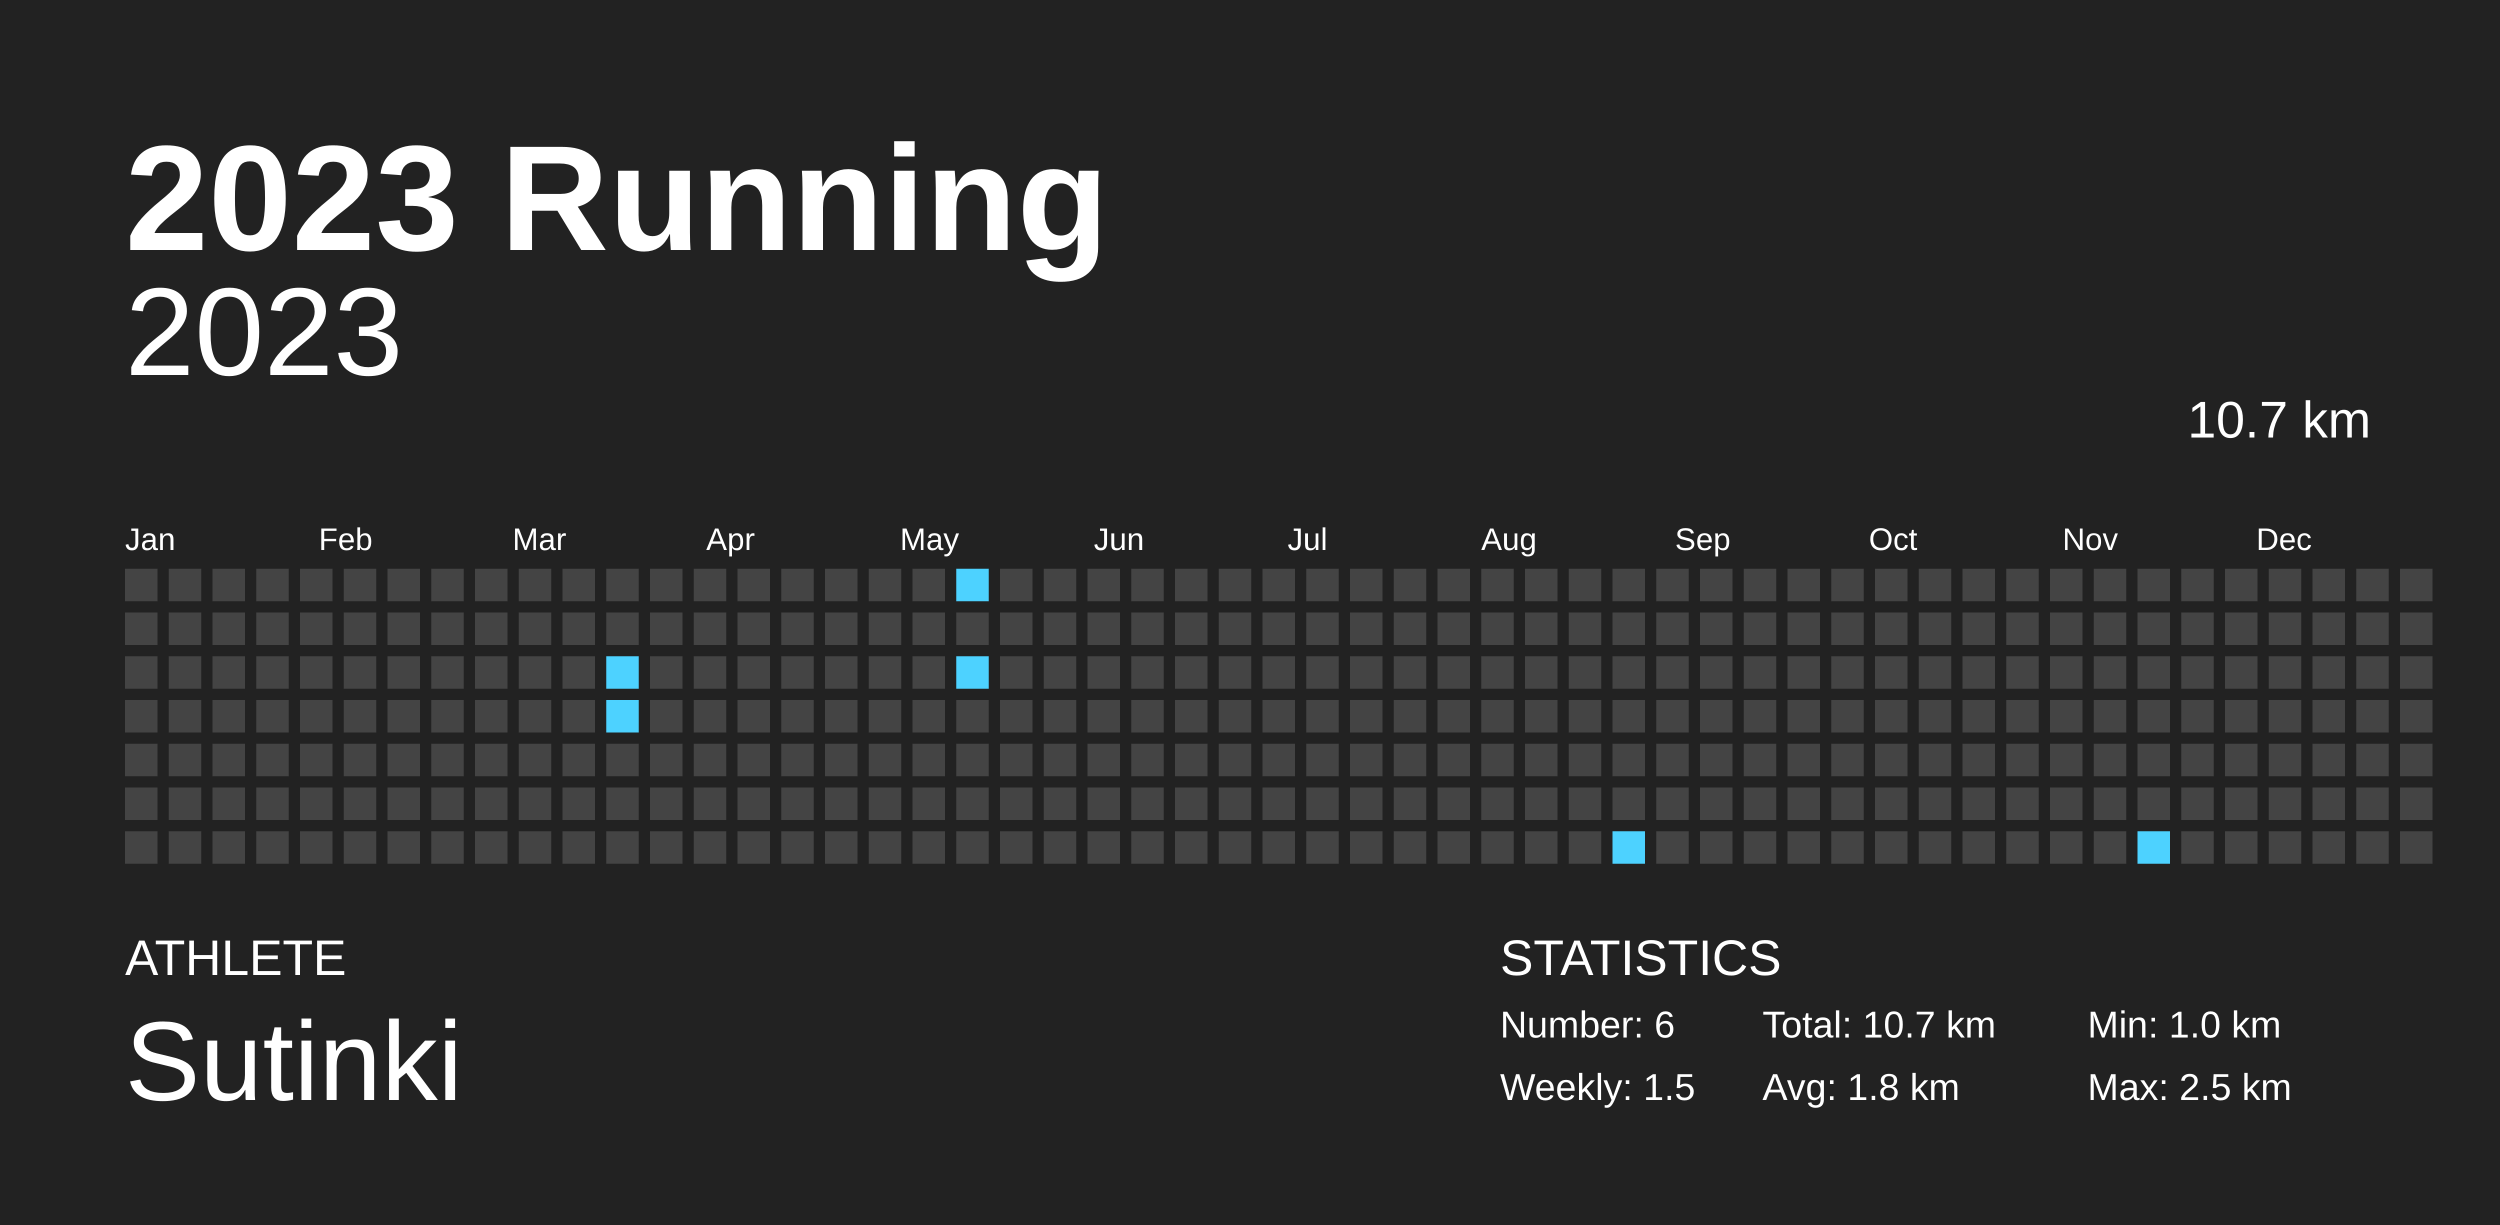
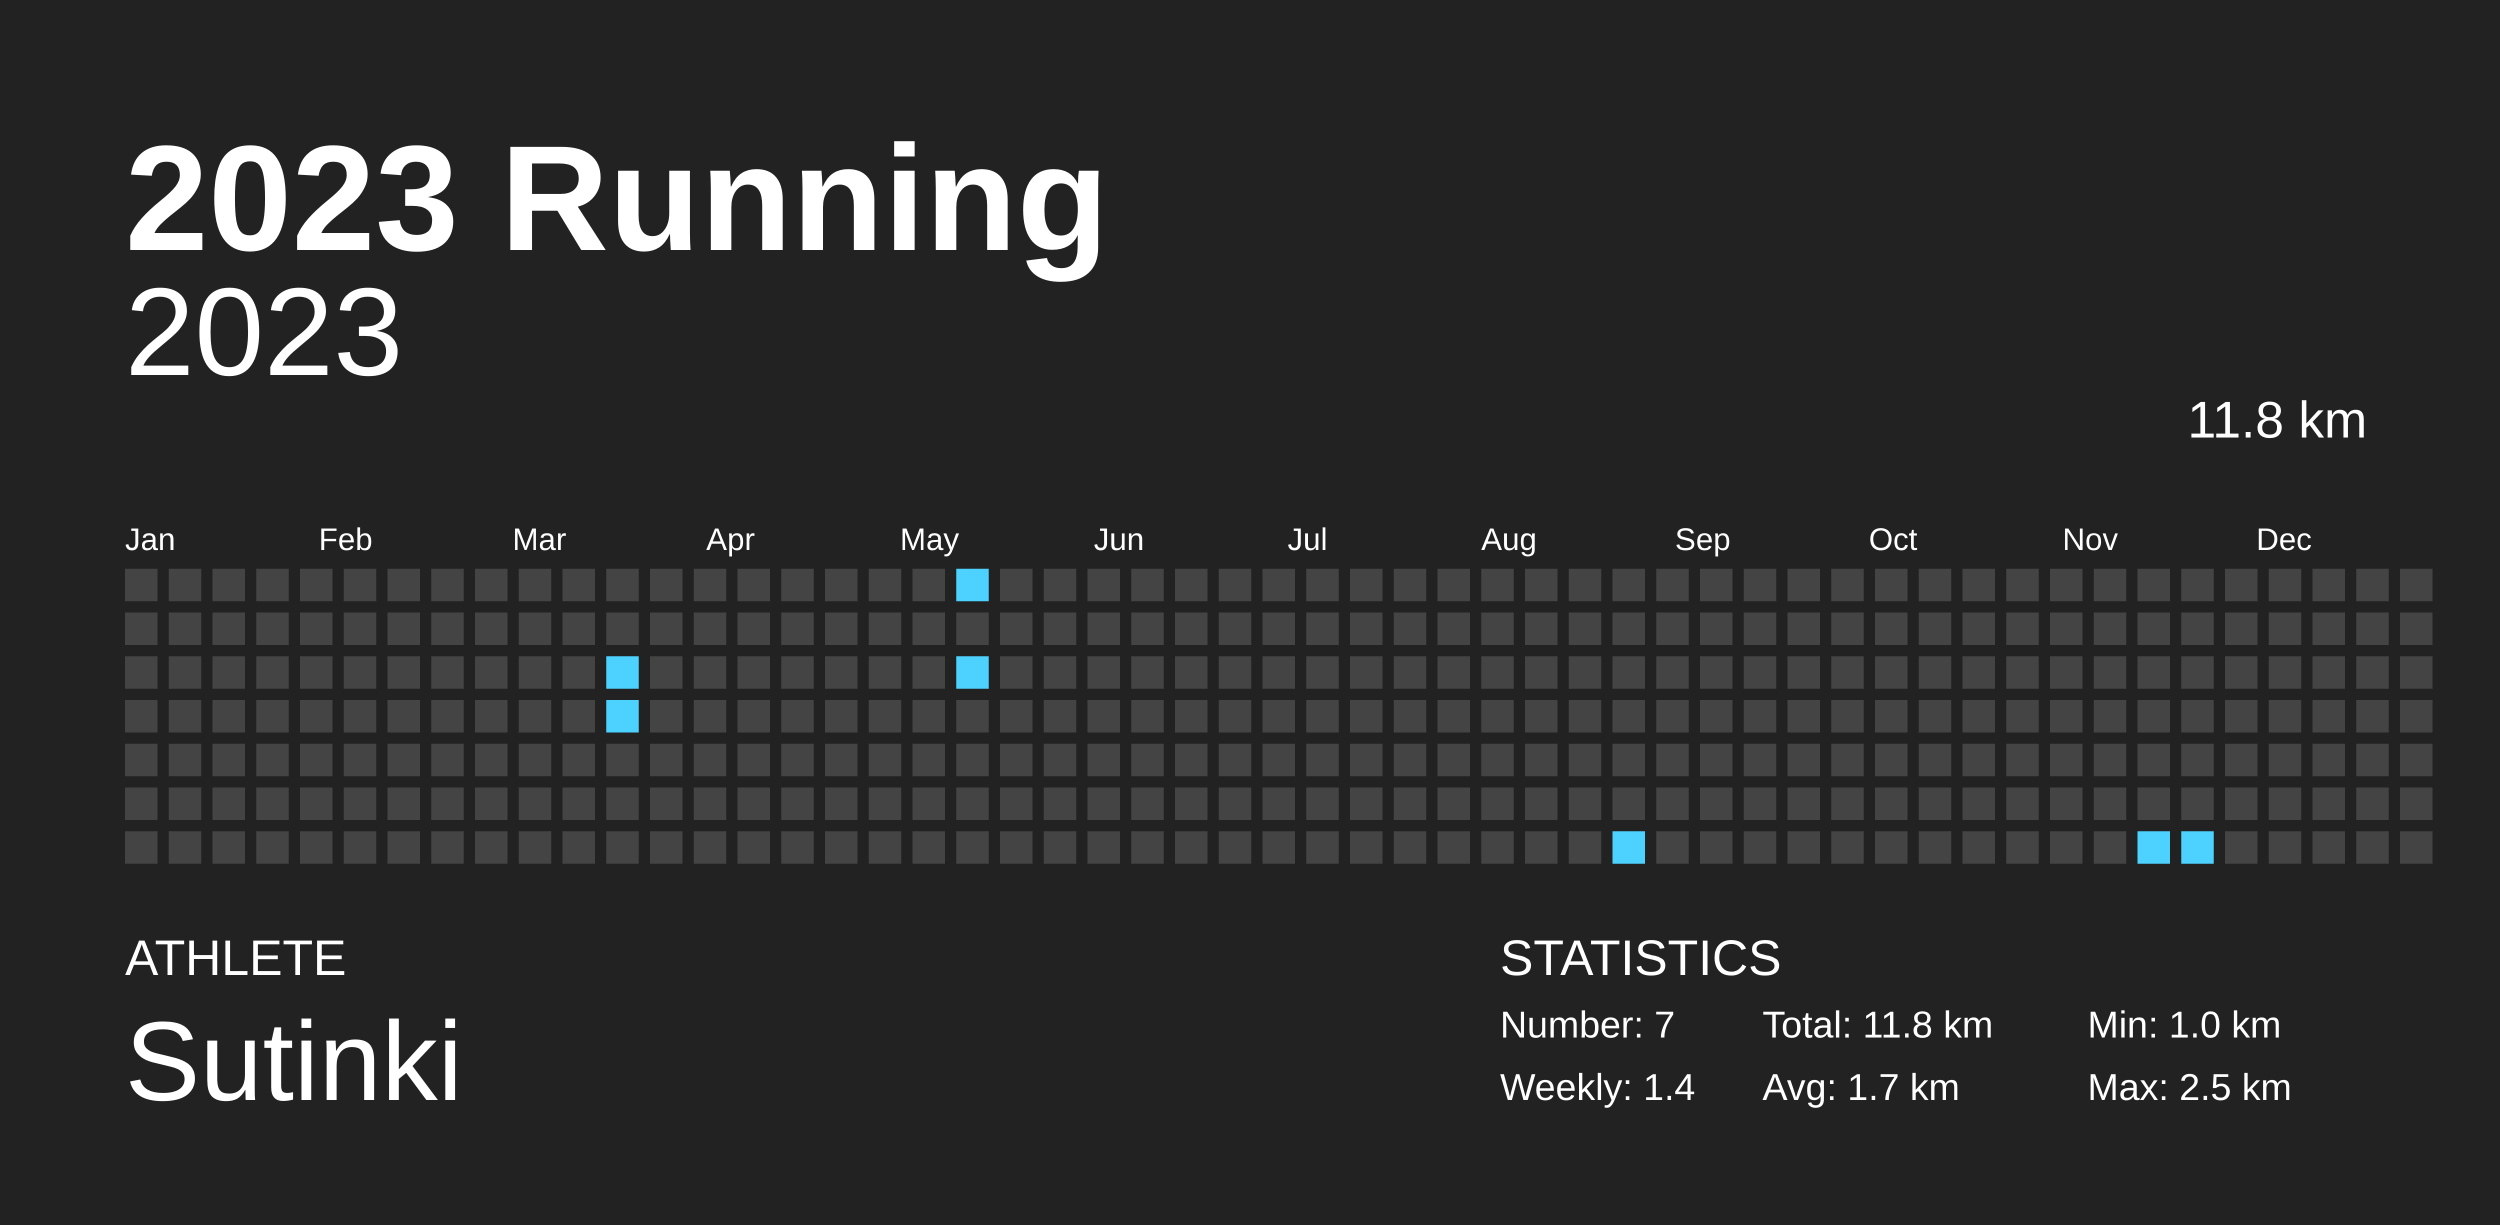
<svg xmlns="http://www.w3.org/2000/svg" baseProfile="full" height="98mm" version="1.1" viewBox="0,0,200,98" width="200mm">
  <defs />
  <rect fill="#222222" height="98" width="200" x="0" y="0" />
  <text fill="#FFFFFF" style="font-size:12px; font-family:Arial; font-weight:bold;" x="10" y="20">2023 Running</text>
  <text fill="#FFFFFF" style="font-size:4px; font-family:Arial" x="10" y="78">ATHLETE</text>
  <text fill="#FFFFFF" style="font-size:9px; font-family:Arial" x="10" y="88">Sutinki</text>
  <text fill="#FFFFFF" style="font-size:4px; font-family:Arial" x="120" y="78">STATISTICS</text>
-   <text fill="#FFFFFF" style="font-size:3px; font-family:Arial" x="120" y="83">Number: 6</text>
-   <text fill="#FFFFFF" style="font-size:3px; font-family:Arial" x="120" y="88">Weekly: 1.5</text>
-   <text fill="#FFFFFF" style="font-size:3px; font-family:Arial" x="141" y="83">Total: 10.7 km</text>
-   <text fill="#FFFFFF" style="font-size:3px; font-family:Arial" x="141" y="88">Avg: 1.8 km</text>
+   <text fill="#FFFFFF" style="font-size:3px; font-family:Arial" x="120" y="83">Number: 7</text>
+   <text fill="#FFFFFF" style="font-size:3px; font-family:Arial" x="120" y="88">Weekly: 1.4</text>
+   <text fill="#FFFFFF" style="font-size:3px; font-family:Arial" x="141" y="83">Total: 11.8 km</text>
+   <text fill="#FFFFFF" style="font-size:3px; font-family:Arial" x="141" y="88">Avg: 1.7 km</text>
  <text fill="#FFFFFF" style="font-size:3px; font-family:Arial" x="167" y="83">Min: 1.0 km</text>
  <text fill="#FFFFFF" style="font-size:3px; font-family:Arial" x="167" y="88">Max: 2.5 km</text>
  <text alignment-baseline="hanging" fill="#FFFFFF" style="font-size:10.0px; font-family:Arial;" x="10" y="30">2023</text>
-   <text alignment-baseline="hanging" fill="#FFFFFF" style="font-size:4.125px; font-family:Arial;" x="175" y="35">10.7 km</text>
+   <text alignment-baseline="hanging" fill="#FFFFFF" style="font-size:4.125px; font-family:Arial;" x="175" y="35">11.8 km</text>
  <text fill="#FFFFFF" style="font-size:2.5px; font-family:Arial" x="10.0" y="44">Jan</text>
  <text fill="#FFFFFF" style="font-size:2.5px; font-family:Arial" x="25.5" y="44">Feb</text>
  <text fill="#FFFFFF" style="font-size:2.5px; font-family:Arial" x="41.0" y="44">Mar</text>
  <text fill="#FFFFFF" style="font-size:2.5px; font-family:Arial" x="56.5" y="44">Apr</text>
  <text fill="#FFFFFF" style="font-size:2.5px; font-family:Arial" x="72.0" y="44">May</text>
  <text fill="#FFFFFF" style="font-size:2.5px; font-family:Arial" x="87.5" y="44">Jun</text>
  <text fill="#FFFFFF" style="font-size:2.5px; font-family:Arial" x="103.0" y="44">Jul</text>
  <text fill="#FFFFFF" style="font-size:2.5px; font-family:Arial" x="118.5" y="44">Aug</text>
  <text fill="#FFFFFF" style="font-size:2.5px; font-family:Arial" x="134.0" y="44">Sep</text>
  <text fill="#FFFFFF" style="font-size:2.5px; font-family:Arial" x="149.5" y="44">Oct</text>
  <text fill="#FFFFFF" style="font-size:2.5px; font-family:Arial" x="165.0" y="44">Nov</text>
  <text fill="#FFFFFF" style="font-size:2.5px; font-family:Arial" x="180.5" y="44">Dec</text>
  <rect fill="#444444" height="2.6" width="2.6" x="10.0" y="45.5" />
  <rect fill="#444444" height="2.6" width="2.6" x="10.0" y="49.0" />
  <rect fill="#444444" height="2.6" width="2.6" x="10.0" y="52.5" />
  <rect fill="#444444" height="2.6" width="2.6" x="10.0" y="56.0" />
  <rect fill="#444444" height="2.6" width="2.6" x="10.0" y="59.5" />
  <rect fill="#444444" height="2.6" width="2.6" x="10.0" y="63.0" />
  <rect fill="#444444" height="2.6" width="2.6" x="10.0" y="66.5" />
  <rect fill="#444444" height="2.6" width="2.6" x="13.5" y="45.5" />
  <rect fill="#444444" height="2.6" width="2.6" x="13.5" y="49.0" />
  <rect fill="#444444" height="2.6" width="2.6" x="13.5" y="52.5" />
  <rect fill="#444444" height="2.6" width="2.6" x="13.5" y="56.0" />
  <rect fill="#444444" height="2.6" width="2.6" x="13.5" y="59.5" />
  <rect fill="#444444" height="2.6" width="2.6" x="13.5" y="63.0" />
  <rect fill="#444444" height="2.6" width="2.6" x="13.5" y="66.5" />
  <rect fill="#444444" height="2.6" width="2.6" x="17.0" y="45.5" />
  <rect fill="#444444" height="2.6" width="2.6" x="17.0" y="49.0" />
  <rect fill="#444444" height="2.6" width="2.6" x="17.0" y="52.5" />
  <rect fill="#444444" height="2.6" width="2.6" x="17.0" y="56.0" />
  <rect fill="#444444" height="2.6" width="2.6" x="17.0" y="59.5" />
  <rect fill="#444444" height="2.6" width="2.6" x="17.0" y="63.0" />
  <rect fill="#444444" height="2.6" width="2.6" x="17.0" y="66.5" />
  <rect fill="#444444" height="2.6" width="2.6" x="20.5" y="45.5" />
  <rect fill="#444444" height="2.6" width="2.6" x="20.5" y="49.0" />
  <rect fill="#444444" height="2.6" width="2.6" x="20.5" y="52.5" />
  <rect fill="#444444" height="2.6" width="2.6" x="20.5" y="56.0" />
  <rect fill="#444444" height="2.6" width="2.6" x="20.5" y="59.5" />
  <rect fill="#444444" height="2.6" width="2.6" x="20.5" y="63.0" />
  <rect fill="#444444" height="2.6" width="2.6" x="20.5" y="66.5" />
  <rect fill="#444444" height="2.6" width="2.6" x="24.0" y="45.5" />
  <rect fill="#444444" height="2.6" width="2.6" x="24.0" y="49.0" />
  <rect fill="#444444" height="2.6" width="2.6" x="24.0" y="52.5" />
  <rect fill="#444444" height="2.6" width="2.6" x="24.0" y="56.0" />
  <rect fill="#444444" height="2.6" width="2.6" x="24.0" y="59.5" />
  <rect fill="#444444" height="2.6" width="2.6" x="24.0" y="63.0" />
  <rect fill="#444444" height="2.6" width="2.6" x="24.0" y="66.5" />
  <rect fill="#444444" height="2.6" width="2.6" x="27.5" y="45.5" />
  <rect fill="#444444" height="2.6" width="2.6" x="27.5" y="49.0" />
  <rect fill="#444444" height="2.6" width="2.6" x="27.5" y="52.5" />
  <rect fill="#444444" height="2.6" width="2.6" x="27.5" y="56.0" />
  <rect fill="#444444" height="2.6" width="2.6" x="27.5" y="59.5" />
  <rect fill="#444444" height="2.6" width="2.6" x="27.5" y="63.0" />
  <rect fill="#444444" height="2.6" width="2.6" x="27.5" y="66.5" />
  <rect fill="#444444" height="2.6" width="2.6" x="31.0" y="45.5" />
  <rect fill="#444444" height="2.6" width="2.6" x="31.0" y="49.0" />
  <rect fill="#444444" height="2.6" width="2.6" x="31.0" y="52.5" />
  <rect fill="#444444" height="2.6" width="2.6" x="31.0" y="56.0" />
  <rect fill="#444444" height="2.6" width="2.6" x="31.0" y="59.5" />
  <rect fill="#444444" height="2.6" width="2.6" x="31.0" y="63.0" />
  <rect fill="#444444" height="2.6" width="2.6" x="31.0" y="66.5" />
  <rect fill="#444444" height="2.6" width="2.6" x="34.5" y="45.5" />
  <rect fill="#444444" height="2.6" width="2.6" x="34.5" y="49.0" />
  <rect fill="#444444" height="2.6" width="2.6" x="34.5" y="52.5" />
  <rect fill="#444444" height="2.6" width="2.6" x="34.5" y="56.0" />
  <rect fill="#444444" height="2.6" width="2.6" x="34.5" y="59.5" />
  <rect fill="#444444" height="2.6" width="2.6" x="34.5" y="63.0" />
  <rect fill="#444444" height="2.6" width="2.6" x="34.5" y="66.5" />
  <rect fill="#444444" height="2.6" width="2.6" x="38.0" y="45.5" />
  <rect fill="#444444" height="2.6" width="2.6" x="38.0" y="49.0" />
  <rect fill="#444444" height="2.6" width="2.6" x="38.0" y="52.5" />
  <rect fill="#444444" height="2.6" width="2.6" x="38.0" y="56.0" />
  <rect fill="#444444" height="2.6" width="2.6" x="38.0" y="59.5" />
  <rect fill="#444444" height="2.6" width="2.6" x="38.0" y="63.0" />
  <rect fill="#444444" height="2.6" width="2.6" x="38.0" y="66.5" />
  <rect fill="#444444" height="2.6" width="2.6" x="41.5" y="45.5" />
  <rect fill="#444444" height="2.6" width="2.6" x="41.5" y="49.0" />
  <rect fill="#444444" height="2.6" width="2.6" x="41.5" y="52.5" />
  <rect fill="#444444" height="2.6" width="2.6" x="41.5" y="56.0" />
  <rect fill="#444444" height="2.6" width="2.6" x="41.5" y="59.5" />
  <rect fill="#444444" height="2.6" width="2.6" x="41.5" y="63.0" />
  <rect fill="#444444" height="2.6" width="2.6" x="41.5" y="66.5" />
  <rect fill="#444444" height="2.6" width="2.6" x="45.0" y="45.5" />
  <rect fill="#444444" height="2.6" width="2.6" x="45.0" y="49.0" />
  <rect fill="#444444" height="2.6" width="2.6" x="45.0" y="52.5" />
  <rect fill="#444444" height="2.6" width="2.6" x="45.0" y="56.0" />
  <rect fill="#444444" height="2.6" width="2.6" x="45.0" y="59.5" />
  <rect fill="#444444" height="2.6" width="2.6" x="45.0" y="63.0" />
  <rect fill="#444444" height="2.6" width="2.6" x="45.0" y="66.5" />
  <rect fill="#444444" height="2.6" width="2.6" x="48.5" y="45.5" />
  <rect fill="#444444" height="2.6" width="2.6" x="48.5" y="49.0" />
  <rect fill="#4dd2ff" height="2.6" width="2.6" x="48.5" y="52.5" />
  <rect fill="#4dd2ff" height="2.6" width="2.6" x="48.5" y="56.0" />
  <rect fill="#444444" height="2.6" width="2.6" x="48.5" y="59.5" />
  <rect fill="#444444" height="2.6" width="2.6" x="48.5" y="63.0" />
  <rect fill="#444444" height="2.6" width="2.6" x="48.5" y="66.5" />
  <rect fill="#444444" height="2.6" width="2.6" x="52.0" y="45.5" />
  <rect fill="#444444" height="2.6" width="2.6" x="52.0" y="49.0" />
  <rect fill="#444444" height="2.6" width="2.6" x="52.0" y="52.5" />
  <rect fill="#444444" height="2.6" width="2.6" x="52.0" y="56.0" />
  <rect fill="#444444" height="2.6" width="2.6" x="52.0" y="59.5" />
  <rect fill="#444444" height="2.6" width="2.6" x="52.0" y="63.0" />
  <rect fill="#444444" height="2.6" width="2.6" x="52.0" y="66.5" />
  <rect fill="#444444" height="2.6" width="2.6" x="55.5" y="45.5" />
  <rect fill="#444444" height="2.6" width="2.6" x="55.5" y="49.0" />
  <rect fill="#444444" height="2.6" width="2.6" x="55.5" y="52.5" />
  <rect fill="#444444" height="2.6" width="2.6" x="55.5" y="56.0" />
  <rect fill="#444444" height="2.6" width="2.6" x="55.5" y="59.5" />
  <rect fill="#444444" height="2.6" width="2.6" x="55.5" y="63.0" />
  <rect fill="#444444" height="2.6" width="2.6" x="55.5" y="66.5" />
  <rect fill="#444444" height="2.6" width="2.6" x="59.0" y="45.5" />
  <rect fill="#444444" height="2.6" width="2.6" x="59.0" y="49.0" />
  <rect fill="#444444" height="2.6" width="2.6" x="59.0" y="52.5" />
  <rect fill="#444444" height="2.6" width="2.6" x="59.0" y="56.0" />
  <rect fill="#444444" height="2.6" width="2.6" x="59.0" y="59.5" />
  <rect fill="#444444" height="2.6" width="2.6" x="59.0" y="63.0" />
  <rect fill="#444444" height="2.6" width="2.6" x="59.0" y="66.5" />
  <rect fill="#444444" height="2.6" width="2.6" x="62.5" y="45.5" />
  <rect fill="#444444" height="2.6" width="2.6" x="62.5" y="49.0" />
  <rect fill="#444444" height="2.6" width="2.6" x="62.5" y="52.5" />
  <rect fill="#444444" height="2.6" width="2.6" x="62.5" y="56.0" />
  <rect fill="#444444" height="2.6" width="2.6" x="62.5" y="59.5" />
  <rect fill="#444444" height="2.6" width="2.6" x="62.5" y="63.0" />
  <rect fill="#444444" height="2.6" width="2.6" x="62.5" y="66.5" />
  <rect fill="#444444" height="2.6" width="2.6" x="66.0" y="45.5" />
  <rect fill="#444444" height="2.6" width="2.6" x="66.0" y="49.0" />
  <rect fill="#444444" height="2.6" width="2.6" x="66.0" y="52.5" />
  <rect fill="#444444" height="2.6" width="2.6" x="66.0" y="56.0" />
  <rect fill="#444444" height="2.6" width="2.6" x="66.0" y="59.5" />
  <rect fill="#444444" height="2.6" width="2.6" x="66.0" y="63.0" />
  <rect fill="#444444" height="2.6" width="2.6" x="66.0" y="66.5" />
  <rect fill="#444444" height="2.6" width="2.6" x="69.5" y="45.5" />
  <rect fill="#444444" height="2.6" width="2.6" x="69.5" y="49.0" />
  <rect fill="#444444" height="2.6" width="2.6" x="69.5" y="52.5" />
  <rect fill="#444444" height="2.6" width="2.6" x="69.5" y="56.0" />
  <rect fill="#444444" height="2.6" width="2.6" x="69.5" y="59.5" />
  <rect fill="#444444" height="2.6" width="2.6" x="69.5" y="63.0" />
  <rect fill="#444444" height="2.6" width="2.6" x="69.5" y="66.5" />
  <rect fill="#444444" height="2.6" width="2.6" x="73.0" y="45.5" />
  <rect fill="#444444" height="2.6" width="2.6" x="73.0" y="49.0" />
  <rect fill="#444444" height="2.6" width="2.6" x="73.0" y="52.5" />
  <rect fill="#444444" height="2.6" width="2.6" x="73.0" y="56.0" />
  <rect fill="#444444" height="2.6" width="2.6" x="73.0" y="59.5" />
  <rect fill="#444444" height="2.6" width="2.6" x="73.0" y="63.0" />
  <rect fill="#444444" height="2.6" width="2.6" x="73.0" y="66.5" />
  <rect fill="#4dd2ff" height="2.6" width="2.6" x="76.5" y="45.5" />
  <rect fill="#444444" height="2.6" width="2.6" x="76.5" y="49.0" />
  <rect fill="#4dd2ff" height="2.6" width="2.6" x="76.5" y="52.5" />
  <rect fill="#444444" height="2.6" width="2.6" x="76.5" y="56.0" />
  <rect fill="#444444" height="2.6" width="2.6" x="76.5" y="59.5" />
  <rect fill="#444444" height="2.6" width="2.6" x="76.5" y="63.0" />
  <rect fill="#444444" height="2.6" width="2.6" x="76.5" y="66.5" />
  <rect fill="#444444" height="2.6" width="2.6" x="80.0" y="45.5" />
  <rect fill="#444444" height="2.6" width="2.6" x="80.0" y="49.0" />
  <rect fill="#444444" height="2.6" width="2.6" x="80.0" y="52.5" />
  <rect fill="#444444" height="2.6" width="2.6" x="80.0" y="56.0" />
  <rect fill="#444444" height="2.6" width="2.6" x="80.0" y="59.5" />
  <rect fill="#444444" height="2.6" width="2.6" x="80.0" y="63.0" />
  <rect fill="#444444" height="2.6" width="2.6" x="80.0" y="66.5" />
  <rect fill="#444444" height="2.6" width="2.6" x="83.5" y="45.5" />
  <rect fill="#444444" height="2.6" width="2.6" x="83.5" y="49.0" />
  <rect fill="#444444" height="2.6" width="2.6" x="83.5" y="52.5" />
  <rect fill="#444444" height="2.6" width="2.6" x="83.5" y="56.0" />
  <rect fill="#444444" height="2.6" width="2.6" x="83.5" y="59.5" />
  <rect fill="#444444" height="2.6" width="2.6" x="83.5" y="63.0" />
  <rect fill="#444444" height="2.6" width="2.6" x="83.5" y="66.5" />
  <rect fill="#444444" height="2.6" width="2.6" x="87.0" y="45.5" />
  <rect fill="#444444" height="2.6" width="2.6" x="87.0" y="49.0" />
  <rect fill="#444444" height="2.6" width="2.6" x="87.0" y="52.5" />
  <rect fill="#444444" height="2.6" width="2.6" x="87.0" y="56.0" />
  <rect fill="#444444" height="2.6" width="2.6" x="87.0" y="59.5" />
  <rect fill="#444444" height="2.6" width="2.6" x="87.0" y="63.0" />
  <rect fill="#444444" height="2.6" width="2.6" x="87.0" y="66.5" />
  <rect fill="#444444" height="2.6" width="2.6" x="90.5" y="45.5" />
  <rect fill="#444444" height="2.6" width="2.6" x="90.5" y="49.0" />
  <rect fill="#444444" height="2.6" width="2.6" x="90.5" y="52.5" />
  <rect fill="#444444" height="2.6" width="2.6" x="90.5" y="56.0" />
  <rect fill="#444444" height="2.6" width="2.6" x="90.5" y="59.5" />
  <rect fill="#444444" height="2.6" width="2.6" x="90.5" y="63.0" />
  <rect fill="#444444" height="2.6" width="2.6" x="90.5" y="66.5" />
  <rect fill="#444444" height="2.6" width="2.6" x="94.0" y="45.5" />
  <rect fill="#444444" height="2.6" width="2.6" x="94.0" y="49.0" />
  <rect fill="#444444" height="2.6" width="2.6" x="94.0" y="52.5" />
  <rect fill="#444444" height="2.6" width="2.6" x="94.0" y="56.0" />
  <rect fill="#444444" height="2.6" width="2.6" x="94.0" y="59.5" />
  <rect fill="#444444" height="2.6" width="2.6" x="94.0" y="63.0" />
  <rect fill="#444444" height="2.6" width="2.6" x="94.0" y="66.5" />
  <rect fill="#444444" height="2.6" width="2.6" x="97.5" y="45.5" />
  <rect fill="#444444" height="2.6" width="2.6" x="97.5" y="49.0" />
  <rect fill="#444444" height="2.6" width="2.6" x="97.5" y="52.5" />
  <rect fill="#444444" height="2.6" width="2.6" x="97.5" y="56.0" />
  <rect fill="#444444" height="2.6" width="2.6" x="97.5" y="59.5" />
  <rect fill="#444444" height="2.6" width="2.6" x="97.5" y="63.0" />
  <rect fill="#444444" height="2.6" width="2.6" x="97.5" y="66.5" />
  <rect fill="#444444" height="2.6" width="2.6" x="101.0" y="45.5" />
  <rect fill="#444444" height="2.6" width="2.6" x="101.0" y="49.0" />
  <rect fill="#444444" height="2.6" width="2.6" x="101.0" y="52.5" />
  <rect fill="#444444" height="2.6" width="2.6" x="101.0" y="56.0" />
  <rect fill="#444444" height="2.6" width="2.6" x="101.0" y="59.5" />
  <rect fill="#444444" height="2.6" width="2.6" x="101.0" y="63.0" />
  <rect fill="#444444" height="2.6" width="2.6" x="101.0" y="66.5" />
  <rect fill="#444444" height="2.6" width="2.6" x="104.5" y="45.5" />
  <rect fill="#444444" height="2.6" width="2.6" x="104.5" y="49.0" />
  <rect fill="#444444" height="2.6" width="2.6" x="104.5" y="52.5" />
  <rect fill="#444444" height="2.6" width="2.6" x="104.5" y="56.0" />
  <rect fill="#444444" height="2.6" width="2.6" x="104.5" y="59.5" />
  <rect fill="#444444" height="2.6" width="2.6" x="104.5" y="63.0" />
  <rect fill="#444444" height="2.6" width="2.6" x="104.5" y="66.5" />
  <rect fill="#444444" height="2.6" width="2.6" x="108.0" y="45.5" />
  <rect fill="#444444" height="2.6" width="2.6" x="108.0" y="49.0" />
  <rect fill="#444444" height="2.6" width="2.6" x="108.0" y="52.5" />
  <rect fill="#444444" height="2.6" width="2.6" x="108.0" y="56.0" />
  <rect fill="#444444" height="2.6" width="2.6" x="108.0" y="59.5" />
  <rect fill="#444444" height="2.6" width="2.6" x="108.0" y="63.0" />
  <rect fill="#444444" height="2.6" width="2.6" x="108.0" y="66.5" />
  <rect fill="#444444" height="2.6" width="2.6" x="111.5" y="45.5" />
  <rect fill="#444444" height="2.6" width="2.6" x="111.5" y="49.0" />
  <rect fill="#444444" height="2.6" width="2.6" x="111.5" y="52.5" />
  <rect fill="#444444" height="2.6" width="2.6" x="111.5" y="56.0" />
  <rect fill="#444444" height="2.6" width="2.6" x="111.5" y="59.5" />
  <rect fill="#444444" height="2.6" width="2.6" x="111.5" y="63.0" />
  <rect fill="#444444" height="2.6" width="2.6" x="111.5" y="66.5" />
  <rect fill="#444444" height="2.6" width="2.6" x="115.0" y="45.5" />
  <rect fill="#444444" height="2.6" width="2.6" x="115.0" y="49.0" />
  <rect fill="#444444" height="2.6" width="2.6" x="115.0" y="52.5" />
  <rect fill="#444444" height="2.6" width="2.6" x="115.0" y="56.0" />
  <rect fill="#444444" height="2.6" width="2.6" x="115.0" y="59.5" />
  <rect fill="#444444" height="2.6" width="2.6" x="115.0" y="63.0" />
  <rect fill="#444444" height="2.6" width="2.6" x="115.0" y="66.5" />
  <rect fill="#444444" height="2.6" width="2.6" x="118.5" y="45.5" />
  <rect fill="#444444" height="2.6" width="2.6" x="118.5" y="49.0" />
  <rect fill="#444444" height="2.6" width="2.6" x="118.5" y="52.5" />
  <rect fill="#444444" height="2.6" width="2.6" x="118.5" y="56.0" />
  <rect fill="#444444" height="2.6" width="2.6" x="118.5" y="59.5" />
  <rect fill="#444444" height="2.6" width="2.6" x="118.5" y="63.0" />
  <rect fill="#444444" height="2.6" width="2.6" x="118.5" y="66.5" />
  <rect fill="#444444" height="2.6" width="2.6" x="122.0" y="45.5" />
  <rect fill="#444444" height="2.6" width="2.6" x="122.0" y="49.0" />
  <rect fill="#444444" height="2.6" width="2.6" x="122.0" y="52.5" />
  <rect fill="#444444" height="2.6" width="2.6" x="122.0" y="56.0" />
  <rect fill="#444444" height="2.6" width="2.6" x="122.0" y="59.5" />
  <rect fill="#444444" height="2.6" width="2.6" x="122.0" y="63.0" />
  <rect fill="#444444" height="2.6" width="2.6" x="122.0" y="66.5" />
  <rect fill="#444444" height="2.6" width="2.6" x="125.5" y="45.5" />
  <rect fill="#444444" height="2.6" width="2.6" x="125.5" y="49.0" />
  <rect fill="#444444" height="2.6" width="2.6" x="125.5" y="52.5" />
  <rect fill="#444444" height="2.6" width="2.6" x="125.5" y="56.0" />
  <rect fill="#444444" height="2.6" width="2.6" x="125.5" y="59.5" />
  <rect fill="#444444" height="2.6" width="2.6" x="125.5" y="63.0" />
  <rect fill="#444444" height="2.6" width="2.6" x="125.5" y="66.5" />
  <rect fill="#444444" height="2.6" width="2.6" x="129.0" y="45.5" />
  <rect fill="#444444" height="2.6" width="2.6" x="129.0" y="49.0" />
  <rect fill="#444444" height="2.6" width="2.6" x="129.0" y="52.5" />
  <rect fill="#444444" height="2.6" width="2.6" x="129.0" y="56.0" />
  <rect fill="#444444" height="2.6" width="2.6" x="129.0" y="59.5" />
  <rect fill="#444444" height="2.6" width="2.6" x="129.0" y="63.0" />
  <rect fill="#4dd2ff" height="2.6" width="2.6" x="129.0" y="66.5" />
  <rect fill="#444444" height="2.6" width="2.6" x="132.5" y="45.5" />
  <rect fill="#444444" height="2.6" width="2.6" x="132.5" y="49.0" />
  <rect fill="#444444" height="2.6" width="2.6" x="132.5" y="52.5" />
  <rect fill="#444444" height="2.6" width="2.6" x="132.5" y="56.0" />
  <rect fill="#444444" height="2.6" width="2.6" x="132.5" y="59.5" />
  <rect fill="#444444" height="2.6" width="2.6" x="132.5" y="63.0" />
  <rect fill="#444444" height="2.6" width="2.6" x="132.5" y="66.5" />
  <rect fill="#444444" height="2.6" width="2.6" x="136.0" y="45.5" />
  <rect fill="#444444" height="2.6" width="2.6" x="136.0" y="49.0" />
  <rect fill="#444444" height="2.6" width="2.6" x="136.0" y="52.5" />
  <rect fill="#444444" height="2.6" width="2.6" x="136.0" y="56.0" />
  <rect fill="#444444" height="2.6" width="2.6" x="136.0" y="59.5" />
  <rect fill="#444444" height="2.6" width="2.6" x="136.0" y="63.0" />
  <rect fill="#444444" height="2.6" width="2.6" x="136.0" y="66.5" />
  <rect fill="#444444" height="2.6" width="2.6" x="139.5" y="45.5" />
  <rect fill="#444444" height="2.6" width="2.6" x="139.5" y="49.0" />
  <rect fill="#444444" height="2.6" width="2.6" x="139.5" y="52.5" />
  <rect fill="#444444" height="2.6" width="2.6" x="139.5" y="56.0" />
  <rect fill="#444444" height="2.6" width="2.6" x="139.5" y="59.5" />
  <rect fill="#444444" height="2.6" width="2.6" x="139.5" y="63.0" />
  <rect fill="#444444" height="2.6" width="2.6" x="139.5" y="66.5" />
  <rect fill="#444444" height="2.6" width="2.6" x="143.0" y="45.5" />
  <rect fill="#444444" height="2.6" width="2.6" x="143.0" y="49.0" />
  <rect fill="#444444" height="2.6" width="2.6" x="143.0" y="52.5" />
  <rect fill="#444444" height="2.6" width="2.6" x="143.0" y="56.0" />
  <rect fill="#444444" height="2.6" width="2.6" x="143.0" y="59.5" />
  <rect fill="#444444" height="2.6" width="2.6" x="143.0" y="63.0" />
  <rect fill="#444444" height="2.6" width="2.6" x="143.0" y="66.5" />
  <rect fill="#444444" height="2.6" width="2.6" x="146.5" y="45.5" />
  <rect fill="#444444" height="2.6" width="2.6" x="146.5" y="49.0" />
  <rect fill="#444444" height="2.6" width="2.6" x="146.5" y="52.5" />
  <rect fill="#444444" height="2.6" width="2.6" x="146.5" y="56.0" />
  <rect fill="#444444" height="2.6" width="2.6" x="146.5" y="59.5" />
  <rect fill="#444444" height="2.6" width="2.6" x="146.5" y="63.0" />
  <rect fill="#444444" height="2.6" width="2.6" x="146.5" y="66.5" />
  <rect fill="#444444" height="2.6" width="2.6" x="150.0" y="45.5" />
  <rect fill="#444444" height="2.6" width="2.6" x="150.0" y="49.0" />
  <rect fill="#444444" height="2.6" width="2.6" x="150.0" y="52.5" />
  <rect fill="#444444" height="2.6" width="2.6" x="150.0" y="56.0" />
  <rect fill="#444444" height="2.6" width="2.6" x="150.0" y="59.5" />
  <rect fill="#444444" height="2.6" width="2.6" x="150.0" y="63.0" />
  <rect fill="#444444" height="2.6" width="2.6" x="150.0" y="66.5" />
  <rect fill="#444444" height="2.6" width="2.6" x="153.5" y="45.5" />
  <rect fill="#444444" height="2.6" width="2.6" x="153.5" y="49.0" />
  <rect fill="#444444" height="2.6" width="2.6" x="153.5" y="52.5" />
  <rect fill="#444444" height="2.6" width="2.6" x="153.5" y="56.0" />
  <rect fill="#444444" height="2.6" width="2.6" x="153.5" y="59.5" />
  <rect fill="#444444" height="2.6" width="2.6" x="153.5" y="63.0" />
  <rect fill="#444444" height="2.6" width="2.6" x="153.5" y="66.5" />
  <rect fill="#444444" height="2.6" width="2.6" x="157.0" y="45.5" />
  <rect fill="#444444" height="2.6" width="2.6" x="157.0" y="49.0" />
  <rect fill="#444444" height="2.6" width="2.6" x="157.0" y="52.5" />
  <rect fill="#444444" height="2.6" width="2.6" x="157.0" y="56.0" />
  <rect fill="#444444" height="2.6" width="2.6" x="157.0" y="59.5" />
  <rect fill="#444444" height="2.6" width="2.6" x="157.0" y="63.0" />
  <rect fill="#444444" height="2.6" width="2.6" x="157.0" y="66.5" />
  <rect fill="#444444" height="2.6" width="2.6" x="160.5" y="45.5" />
  <rect fill="#444444" height="2.6" width="2.6" x="160.5" y="49.0" />
  <rect fill="#444444" height="2.6" width="2.6" x="160.5" y="52.5" />
  <rect fill="#444444" height="2.6" width="2.6" x="160.5" y="56.0" />
  <rect fill="#444444" height="2.6" width="2.6" x="160.5" y="59.5" />
  <rect fill="#444444" height="2.6" width="2.6" x="160.5" y="63.0" />
  <rect fill="#444444" height="2.6" width="2.6" x="160.5" y="66.5" />
  <rect fill="#444444" height="2.6" width="2.6" x="164.0" y="45.5" />
  <rect fill="#444444" height="2.6" width="2.6" x="164.0" y="49.0" />
  <rect fill="#444444" height="2.6" width="2.6" x="164.0" y="52.5" />
  <rect fill="#444444" height="2.6" width="2.6" x="164.0" y="56.0" />
  <rect fill="#444444" height="2.6" width="2.6" x="164.0" y="59.5" />
  <rect fill="#444444" height="2.6" width="2.6" x="164.0" y="63.0" />
  <rect fill="#444444" height="2.6" width="2.6" x="164.0" y="66.5" />
  <rect fill="#444444" height="2.6" width="2.6" x="167.5" y="45.5" />
  <rect fill="#444444" height="2.6" width="2.6" x="167.5" y="49.0" />
  <rect fill="#444444" height="2.6" width="2.6" x="167.5" y="52.5" />
  <rect fill="#444444" height="2.6" width="2.6" x="167.5" y="56.0" />
  <rect fill="#444444" height="2.6" width="2.6" x="167.5" y="59.5" />
  <rect fill="#444444" height="2.6" width="2.6" x="167.5" y="63.0" />
  <rect fill="#444444" height="2.6" width="2.6" x="167.5" y="66.5" />
  <rect fill="#444444" height="2.6" width="2.6" x="171.0" y="45.5" />
  <rect fill="#444444" height="2.6" width="2.6" x="171.0" y="49.0" />
  <rect fill="#444444" height="2.6" width="2.6" x="171.0" y="52.5" />
  <rect fill="#444444" height="2.6" width="2.6" x="171.0" y="56.0" />
  <rect fill="#444444" height="2.6" width="2.6" x="171.0" y="59.5" />
  <rect fill="#444444" height="2.6" width="2.6" x="171.0" y="63.0" />
  <rect fill="#4dd2ff" height="2.6" width="2.6" x="171.0" y="66.5" />
  <rect fill="#444444" height="2.6" width="2.6" x="174.5" y="45.5" />
  <rect fill="#444444" height="2.6" width="2.6" x="174.5" y="49.0" />
  <rect fill="#444444" height="2.6" width="2.6" x="174.5" y="52.5" />
  <rect fill="#444444" height="2.6" width="2.6" x="174.5" y="56.0" />
  <rect fill="#444444" height="2.6" width="2.6" x="174.5" y="59.5" />
  <rect fill="#444444" height="2.6" width="2.6" x="174.5" y="63.0" />
-   <rect fill="#444444" height="2.6" width="2.6" x="174.5" y="66.5" />
+   <rect fill="#4dd2ff" height="2.6" width="2.6" x="174.5" y="66.5" />
  <rect fill="#444444" height="2.6" width="2.6" x="178.0" y="45.5" />
  <rect fill="#444444" height="2.6" width="2.6" x="178.0" y="49.0" />
  <rect fill="#444444" height="2.6" width="2.6" x="178.0" y="52.5" />
  <rect fill="#444444" height="2.6" width="2.6" x="178.0" y="56.0" />
  <rect fill="#444444" height="2.6" width="2.6" x="178.0" y="59.5" />
  <rect fill="#444444" height="2.6" width="2.6" x="178.0" y="63.0" />
  <rect fill="#444444" height="2.6" width="2.6" x="178.0" y="66.5" />
  <rect fill="#444444" height="2.6" width="2.6" x="181.5" y="45.5" />
  <rect fill="#444444" height="2.6" width="2.6" x="181.5" y="49.0" />
  <rect fill="#444444" height="2.6" width="2.6" x="181.5" y="52.5" />
  <rect fill="#444444" height="2.6" width="2.6" x="181.5" y="56.0" />
  <rect fill="#444444" height="2.6" width="2.6" x="181.5" y="59.5" />
  <rect fill="#444444" height="2.6" width="2.6" x="181.5" y="63.0" />
  <rect fill="#444444" height="2.6" width="2.6" x="181.5" y="66.5" />
  <rect fill="#444444" height="2.6" width="2.6" x="185.0" y="45.5" />
  <rect fill="#444444" height="2.6" width="2.6" x="185.0" y="49.0" />
  <rect fill="#444444" height="2.6" width="2.6" x="185.0" y="52.5" />
  <rect fill="#444444" height="2.6" width="2.6" x="185.0" y="56.0" />
  <rect fill="#444444" height="2.6" width="2.6" x="185.0" y="59.5" />
  <rect fill="#444444" height="2.6" width="2.6" x="185.0" y="63.0" />
  <rect fill="#444444" height="2.6" width="2.6" x="185.0" y="66.5" />
  <rect fill="#444444" height="2.6" width="2.6" x="188.5" y="45.5" />
  <rect fill="#444444" height="2.6" width="2.6" x="188.5" y="49.0" />
  <rect fill="#444444" height="2.6" width="2.6" x="188.5" y="52.5" />
  <rect fill="#444444" height="2.6" width="2.6" x="188.5" y="56.0" />
  <rect fill="#444444" height="2.6" width="2.6" x="188.5" y="59.5" />
  <rect fill="#444444" height="2.6" width="2.6" x="188.5" y="63.0" />
  <rect fill="#444444" height="2.6" width="2.6" x="188.5" y="66.5" />
  <rect fill="#444444" height="2.6" width="2.6" x="192.0" y="45.5" />
  <rect fill="#444444" height="2.6" width="2.6" x="192.0" y="49.0" />
  <rect fill="#444444" height="2.6" width="2.6" x="192.0" y="52.5" />
  <rect fill="#444444" height="2.6" width="2.6" x="192.0" y="56.0" />
  <rect fill="#444444" height="2.6" width="2.6" x="192.0" y="59.5" />
  <rect fill="#444444" height="2.6" width="2.6" x="192.0" y="63.0" />
  <rect fill="#444444" height="2.6" width="2.6" x="192.0" y="66.5" />
</svg>
